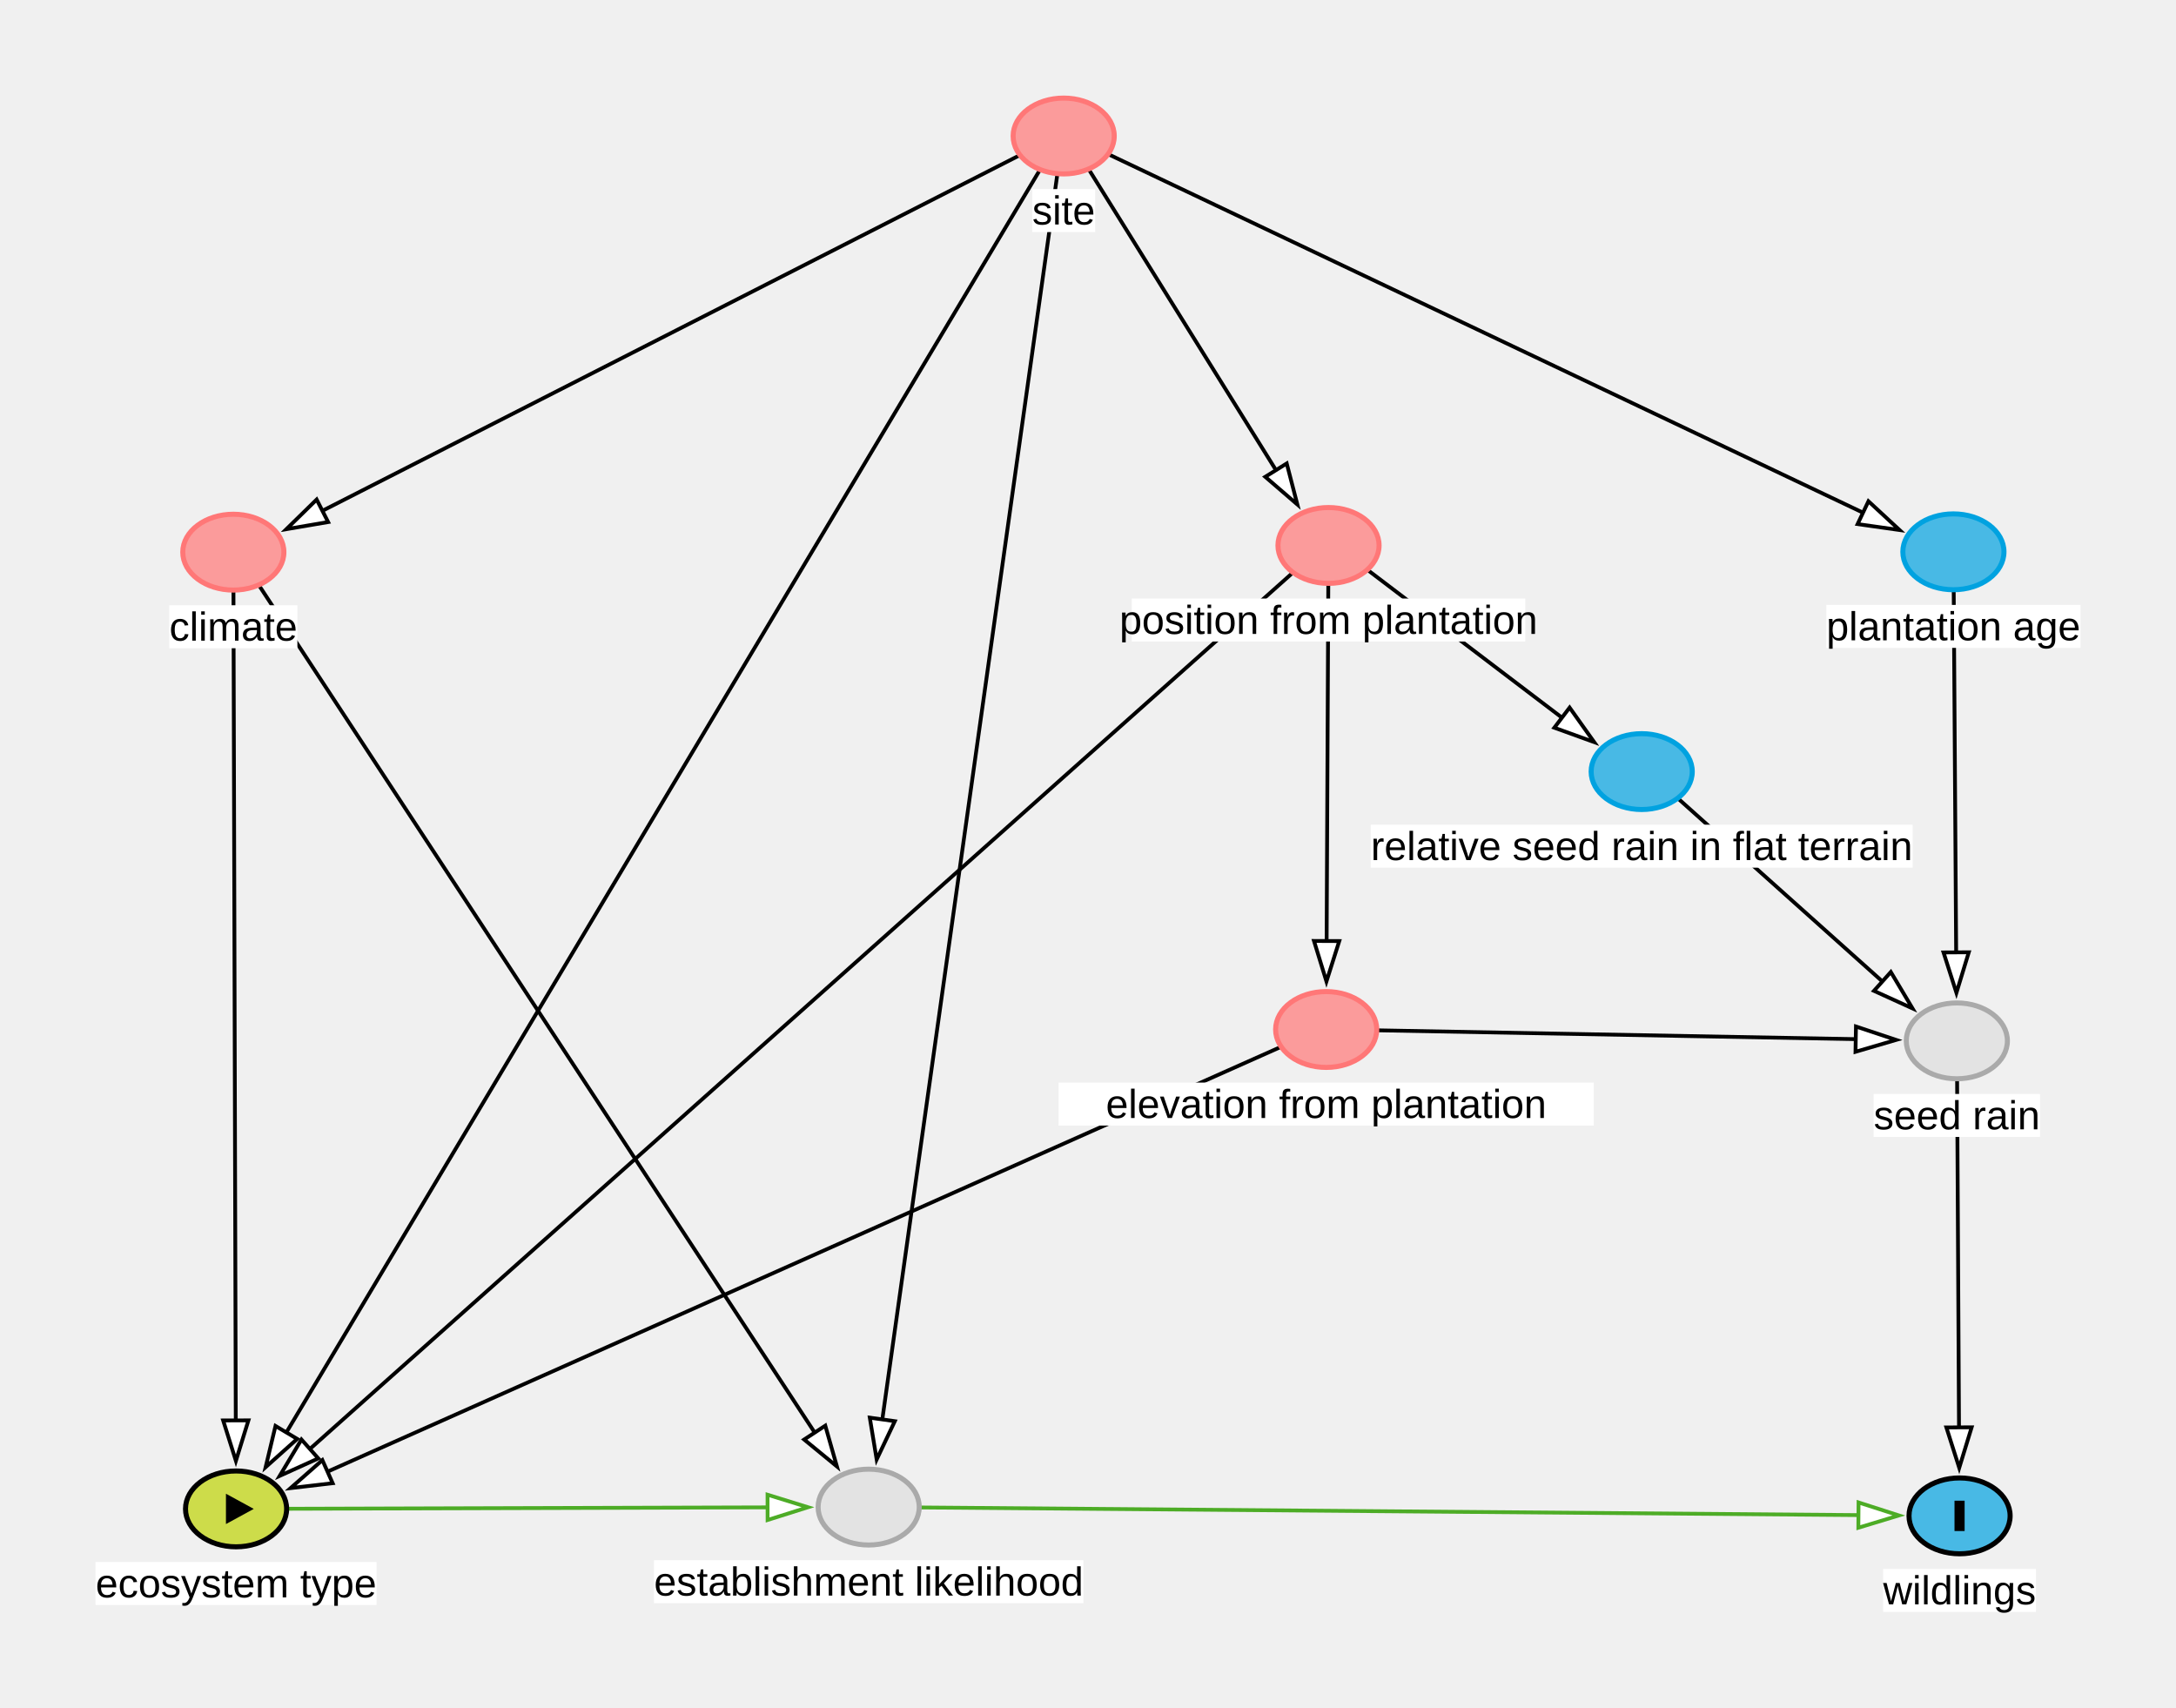
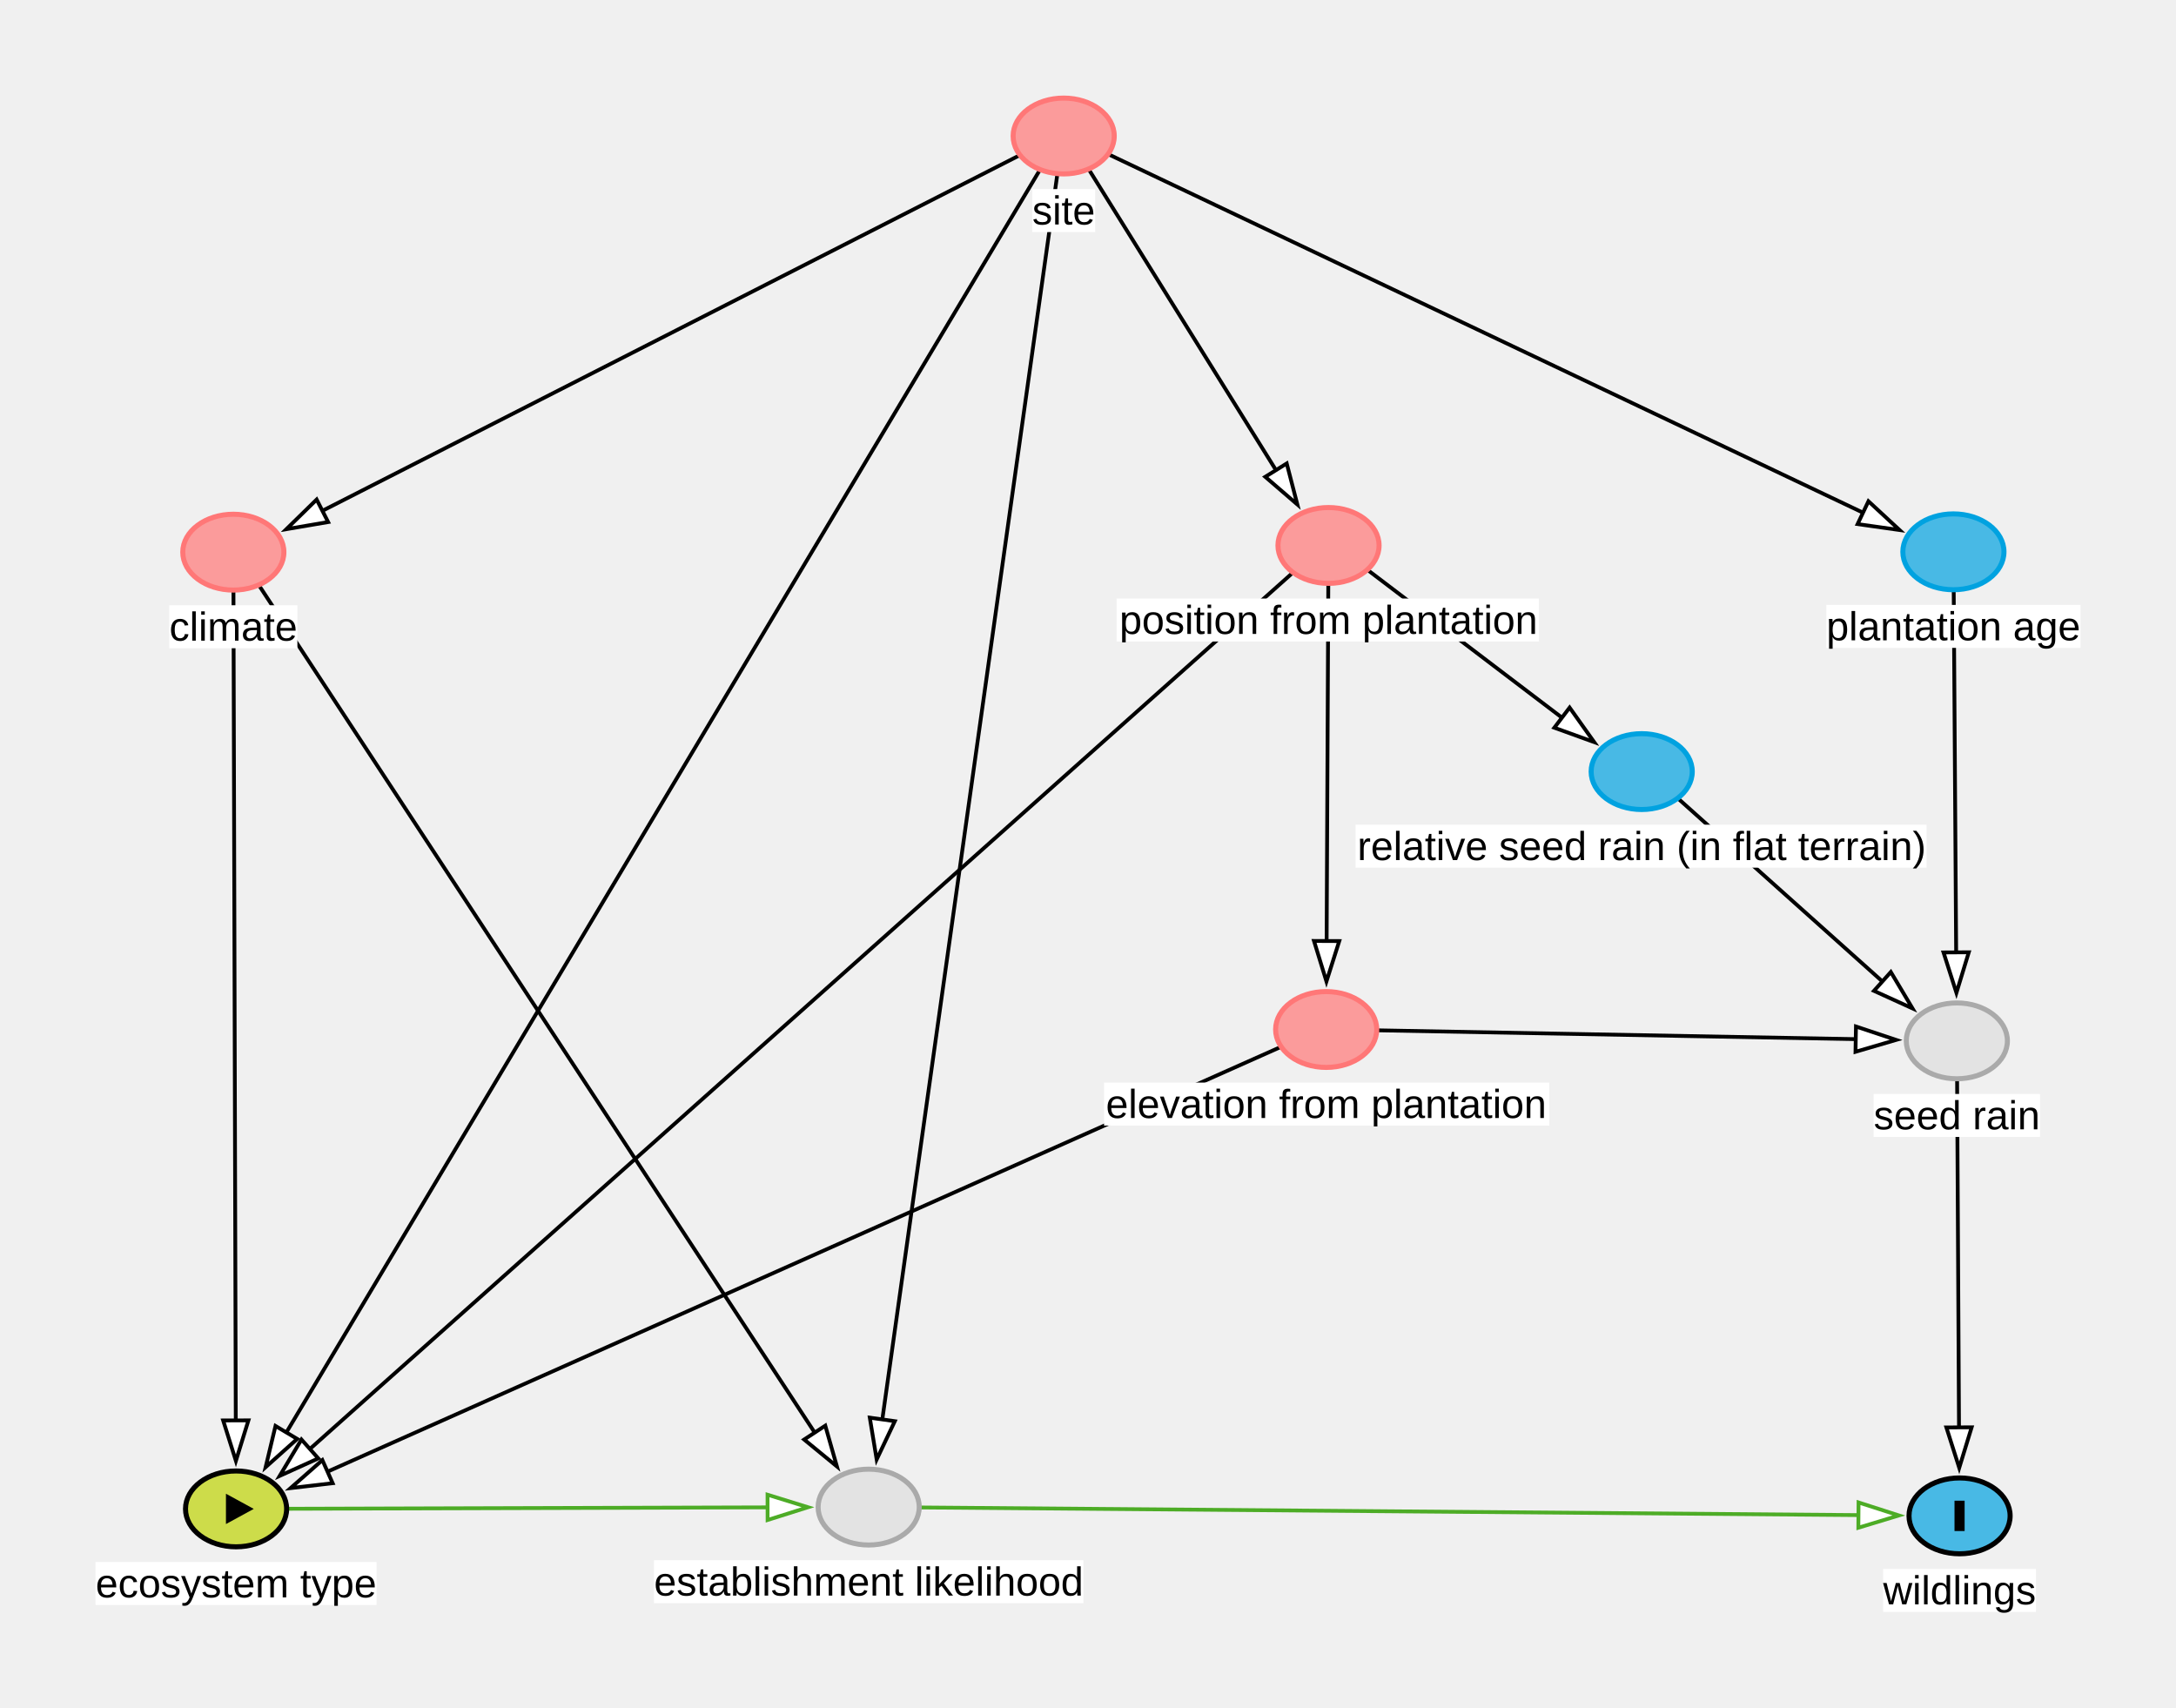
<svg xmlns="http://www.w3.org/2000/svg" width="22.776cm" height="17.869cm" style="font-family:Arial, sans-serif" version="1.1" id="svg188">
  <defs id="defs192" />
  <g class="path" id="g6" transform="translate(-148.2339,-68.73787)">
    <path d="m 261.62,665.51 205.26,-0.6" id="path2" style="fill:none;stroke:#4dac26;stroke-width:1.5" />
    <path class="arrowfront" d="M -1,0 15,5 V -5 Z" transform="rotate(179.832,232.9538,332.7958)" id="path4" style="fill:#ffffff;stroke:#4dac26;stroke-width:1.5" />
  </g>
  <g class="path" id="g12" transform="translate(-148.2339,-68.73787)">
    <path d="m 511.88,664.99 386.56,3.15" id="path8" style="fill:none;stroke:#4dac26;stroke-width:1.5" />
    <path class="arrowfront" d="M -1,0 15,5 V -5 Z" transform="rotate(-179.5326,450.5811,332.2374)" id="path10" style="fill:#ffffff;stroke:#4dac26;stroke-width:1.5" />
  </g>
  <g class="path" id="g18" transform="translate(-148.2339,-68.73787)">
    <path d="m 921.12,302 1.07,158.43" id="path14" style="fill:none;stroke:#000000;stroke-width:1.5" />
    <path class="arrowfront" d="M -1,0 15,5 V -5 Z" transform="rotate(-90.38631,689.765,-227.7811)" id="path16" style="fill:#ffffff;stroke:#000000;stroke-width:1.5" />
  </g>
  <g class="path" id="g24" transform="translate(-148.2339,-68.73787)">
    <path d="M 659.76,295.17 259.63,651.84" id="path20" style="fill:none;stroke:#000000;stroke-width:1.5" />
    <path class="arrowfront" d="M -1,0 15,5 V -5 Z" transform="rotate(-41.71249,985.2698,-14.80883)" id="path22" style="fill:#ffffff;stroke:#000000;stroke-width:1.5" />
  </g>
  <g class="path" id="g30" transform="translate(-148.2339,-68.73787)">
    <path d="m 673.71,299.48 -0.73,156.46" id="path26" style="fill:none;stroke:#000000;stroke-width:1.5" />
    <path class="arrowfront" d="M -1,0 15,5 V -5 Z" transform="rotate(-89.73368,565.5217,-110.0879)" id="path28" style="fill:#ffffff;stroke:#000000;stroke-width:1.5" />
  </g>
  <g class="path" id="g36" transform="translate(-148.2339,-68.73787)">
    <path d="m 689.15,294.09 88.94,67.58" id="path32" style="fill:none;stroke:#000000;stroke-width:1.5" />
    <path class="arrowfront" d="M -1,0 15,5 V -5 Z" transform="rotate(-142.7745,449.9487,49.80863)" id="path34" style="fill:#ffffff;stroke:#000000;stroke-width:1.5" />
  </g>
  <g class="path" id="g42" transform="translate(-148.2339,-68.73787)">
    <path d="M 655.06,482.77 264.1,656.93" id="path38" style="fill:none;stroke:#000000;stroke-width:1.5" />
    <path class="arrowfront" d="M -1,0 15,5 V -5 Z" transform="rotate(-24.0114,1676.608,-292.4691)" id="path40" style="fill:#ffffff;stroke:#000000;stroke-width:1.5" />
  </g>
  <g class="path" id="g48" transform="translate(-148.2339,-68.73787)">
    <path d="m 692.86,476.26 204.5,3.78" id="path44" style="fill:none;stroke:#000000;stroke-width:1.5" />
    <path class="arrowfront" d="M -1,0 15,5 V -5 Z" transform="rotate(-178.941,450.8988,235.8714)" id="path46" style="fill:#ffffff;stroke:#000000;stroke-width:1.5" />
  </g>
  <g class="path" id="g54" transform="translate(-148.2339,-68.73787)">
    <path d="m 811.94,384.46 92.14,82.48" id="path50" style="fill:none;stroke:#000000;stroke-width:1.5" />
    <path class="arrowfront" d="M -1,0 15,5 V -5 Z" transform="rotate(-138.1687,541.2683,60.70795)" id="path52" style="fill:#ffffff;stroke:#000000;stroke-width:1.5" />
  </g>
  <g class="path" id="g60" transform="translate(-148.2339,-68.73787)">
    <path d="m 922.46,495.43 0.84,152.89" id="path56" style="fill:none;stroke:#000000;stroke-width:1.5" />
    <path class="arrowfront" d="M -1,0 15,5 V -5 Z" transform="rotate(-90.31633,784.0241,-134.9506)" id="path58" style="fill:#ffffff;stroke:#000000;stroke-width:1.5" />
  </g>
  <g class="path" id="g66" transform="translate(-148.2339,-68.73787)">
    <path d="m 240.59,302.14 0.96,343.42" id="path62" style="fill:none;stroke:#000000;stroke-width:1.5" />
    <path class="arrowfront" d="M -1,0 15,5 V -5 Z" transform="rotate(-90.16065,442.6529,202.3409)" id="path64" style="fill:#ffffff;stroke:#000000;stroke-width:1.5" />
  </g>
  <g class="path" id="g72" transform="translate(-148.2339,-68.73787)">
    <path d="M 250.59,300.11 478.76,647.92" id="path68" style="fill:none;stroke:#000000;stroke-width:1.5" />
    <path class="arrowfront" d="M -1,0 15,5 V -5 Z" transform="rotate(-123.2651,414.3098,194.7036)" id="path70" style="fill:#ffffff;stroke:#000000;stroke-width:1.5" />
  </g>
  <g class="path" id="g78" transform="translate(-148.2339,-68.73787)">
    <path d="M 559.7,135.8 253.83,648.2" id="path74" style="fill:none;stroke:#000000;stroke-width:1.5" />
    <path class="arrowfront" d="M -1,0 15,5 V -5 Z" transform="rotate(-59.16503,697.8358,100.5323)" id="path76" style="fill:#ffffff;stroke:#000000;stroke-width:1.5" />
  </g>
  <g class="path" id="g84" transform="translate(-148.2339,-68.73787)">
    <path d="M 566.55,137.42 495.19,645.03" id="path80" style="fill:none;stroke:#000000;stroke-width:1.5" />
    <path class="arrowfront" d="M -1,0 15,5 V -5 Z" transform="rotate(-81.99789,618.6165,37.6792)" id="path82" style="fill:#ffffff;stroke:#000000;stroke-width:1.5" />
  </g>
  <g class="path" id="g90" transform="translate(-148.2339,-68.73787)">
    <path d="M 586.6,129.7 898.79,277.95" id="path86" style="fill:none;stroke:#000000;stroke-width:1.5" />
    <path class="arrowfront" d="M -1,0 15,5 V -5 Z" transform="rotate(-154.5976,480.719,37.68942)" id="path88" style="fill:#ffffff;stroke:#000000;stroke-width:1.5" />
  </g>
  <g class="path" id="g96" transform="translate(-148.2339,-68.73787)">
    <path d="m 578.87,135.59 82.07,131.84" id="path92" style="fill:none;stroke:#000000;stroke-width:1.5" />
    <path class="arrowfront" d="M -1,0 15,5 V -5 Z" transform="rotate(-121.9016,404.738,-49.83869)" id="path94" style="fill:#ffffff;stroke:#000000;stroke-width:1.5" />
  </g>
  <g class="path" id="g102" transform="translate(-148.2339,-68.73787)">
    <path d="M 551.74,130.08 262.41,277.59" id="path98" style="fill:none;stroke:#000000;stroke-width:1.5" />
    <path class="arrowfront" d="M -1,0 15,5 V -5 Z" transform="rotate(-27.01322,709.0278,-407.4369)" id="path100" style="fill:#ffffff;stroke:#000000;stroke-width:1.5" />
  </g>
  <g transform="translate(93.38694,596.8213)" id="g112">
    <path z-index="1" d="M 0,0 M 20,0 A 20,15 0 1 1 -20,0 20,15 0 1 1 20,0" id="path104" style="fill:#bed403;fill-opacity:0.7;stroke:#000000;stroke-width:2" />
    <rect class="textbg" width="111.183" height="17" x="-55.592" y="21" id="rect106" style="fill:#ffffff" />
    <text class="nodelabel" y="35" id="text108" style="text-anchor:middle">
      <tspan style="-inkscape-font-specification:'Arial, sans-serif, Normal';font-family:Arial, sans-serif;font-weight:normal;font-style:normal;font-stretch:normal;font-variant:normal;font-size:16px;text-anchor:middle;text-align:center;writing-mode:lr;font-variant-ligatures:normal;font-variant-caps:normal;font-variant-numeric:normal;font-feature-settings:normal" id="tspan916">ecosystem type</tspan>
    </text>
    <path d="M -4,-6 7,0 -4,6 Z" id="path110" style="fill:#000000" />
  </g>
  <g transform="translate(772.7661,218.2621)" id="g120">
    <path z-index="1" d="M 0,0 M 20,0 A 20,15 0 1 1 -20,0 20,15 0 1 1 20,0" id="path114" style="fill:#00a2e0;fill-opacity:0.7;stroke:#00a2e0;stroke-width:2" />
    <rect class="textbg" width="100.55" height="17" x="-50.275" y="21" id="rect116" style="fill:#ffffff" />
    <text class="nodelabel" y="35" id="text118" style="text-anchor:middle">
      <tspan style="-inkscape-font-specification:'Arial, sans-serif, Normal';font-family:Arial, sans-serif;font-weight:normal;font-style:normal;font-stretch:normal;font-variant:normal;font-size:16px;text-anchor:middle;text-align:center;writing-mode:lr;font-variant-ligatures:normal;font-variant-caps:normal;font-variant-numeric:normal;font-feature-settings:normal" id="tspan912">plantation age</tspan>
    </text>
  </g>
  <g transform="translate(525.5581,215.7432)" id="g128">
    <path z-index="1" d="M 0,0 M 20,0 A 20,15 0 1 1 -20,0 20,15 0 1 1 20,0" id="path122" style="fill:#ff7777;fill-opacity:0.7;stroke:#ff7777;stroke-width:2" />
-     <rect class="textbg" width="155.667" height="17" x="-77.833" y="21" id="rect124" style="fill:#ffffff" />
+     <rect class="textbg" width="167.067" height="17" x="-83.833" y="21" id="rect124" style="fill:#ffffff;stroke-width:1.036" />
    <text class="nodelabel" y="35" id="text126" style="text-anchor:middle">
      <tspan style="-inkscape-font-specification:'Arial, sans-serif, Normal';font-family:Arial, sans-serif;font-weight:normal;font-style:normal;font-stretch:normal;font-variant:normal;font-size:16px;text-anchor:middle;text-align:center;writing-mode:lr;font-variant-ligatures:normal;font-variant-caps:normal;font-variant-numeric:normal;font-feature-settings:normal" id="tspan904">position from plantation</tspan>
    </text>
  </g>
  <g transform="translate(524.6323,407.2013)" id="g136">
    <path z-index="1" d="M 0,0 M 20,0 A 20,15 0 1 1 -20,0 20,15 0 1 1 20,0" id="path130" style="fill:#ff7777;fill-opacity:0.7;stroke:#ff7777;stroke-width:2" />
-     <rect class="textbg" width="211.733" height="17" x="-105.867" y="21" id="rect132" style="fill:#ffffff" />
+     <rect class="textbg" width="176.133" height="17" x="-87.867" y="21" id="rect132" style="fill:#ffffff;stroke-width:0.912" />
    <text class="nodelabel" y="35" id="text134" style="text-anchor:middle">
      <tspan style="font-style:normal;font-variant:normal;font-weight:normal;font-stretch:normal;font-size:16px;font-family:Arial, sans-serif;-inkscape-font-specification:'Arial, sans-serif, Normal';font-variant-ligatures:normal;font-variant-caps:normal;font-variant-numeric:normal;font-feature-settings:normal;text-align:center;writing-mode:lr-tb;text-anchor:middle" id="tspan906">elevation from plantation</tspan>
    </text>
  </g>
  <g transform="translate(649.4543,305.1924)" id="g144">
    <path z-index="1" d="M 0,0 M 20,0 A 20,15 0 1 1 -20,0 20,15 0 1 1 20,0" id="path138" style="fill:#00a2e0;fill-opacity:0.7;stroke:#00a2e0;stroke-width:2" />
-     <rect class="textbg" width="214.383" height="17" x="-107.192" y="21" id="rect140" style="fill:#ffffff" />
+     <rect class="textbg" width="225.883" height="17" x="-113.192" y="21" id="rect140" style="fill:#ffffff;stroke-width:1.026" />
    <text class="nodelabel" y="35" id="text142" style="text-anchor:middle">
-       <tspan style="-inkscape-font-specification:'Arial, sans-serif, Normal';font-family:Arial, sans-serif;font-weight:normal;font-style:normal;font-stretch:normal;font-variant:normal;font-size:16px;text-anchor:middle;text-align:center;writing-mode:lr;font-variant-ligatures:normal;font-variant-caps:normal;font-variant-numeric:normal;font-feature-settings:normal" id="tspan908">relative seed rain in flat terrain</tspan>
+       <tspan style="font-style:normal;font-variant:normal;font-weight:normal;font-stretch:normal;font-size:16px;font-family:Arial, sans-serif;-inkscape-font-specification:'Arial, sans-serif, Normal';font-variant-ligatures:normal;font-variant-caps:normal;font-variant-numeric:normal;font-feature-settings:normal;text-align:center;writing-mode:lr-tb;text-anchor:middle" id="tspan908">relative seed rain (in flat terrain)</tspan>
    </text>
  </g>
  <g transform="translate(774.1221,411.6941)" id="g152">
    <path z-index="1" d="M 0,0 M 20,0 A 20,15 0 1 1 -20,0 20,15 0 1 1 20,0" id="path146" style="fill:#dddddd;fill-opacity:0.7;stroke:#aaaaaa;stroke-width:2" />
    <rect class="textbg" width="65.833" height="17" x="-32.917" y="21" id="rect148" style="fill:#ffffff" />
    <text class="nodelabel" y="35" id="text150" style="text-anchor:middle">
      <tspan style="-inkscape-font-specification:'Arial, sans-serif, Normal';font-family:Arial, sans-serif;font-weight:normal;font-style:normal;font-stretch:normal;font-variant:normal;font-size:16px;text-anchor:middle;text-align:center;writing-mode:lr;font-variant-ligatures:normal;font-variant-caps:normal;font-variant-numeric:normal;font-feature-settings:normal" id="tspan910">seed rain</tspan>
    </text>
  </g>
  <g transform="translate(92.3069,218.3981)" id="g160">
    <path z-index="1" d="M 0,0 M 20,0 A 20,15 0 1 1 -20,0 20,15 0 1 1 20,0" id="path154" style="fill:#ff7777;fill-opacity:0.7;stroke:#ff7777;stroke-width:2" />
    <rect class="textbg" width="50.683" height="17" x="-25.342" y="21" id="rect156" style="fill:#ffffff" />
    <text class="nodelabel" y="35" id="text158" style="text-anchor:middle">
      <tspan style="-inkscape-font-specification:'Arial, sans-serif, Normal';font-family:Arial, sans-serif;font-weight:normal;font-style:normal;font-stretch:normal;font-variant:normal;font-size:16px;text-anchor:middle;text-align:center;writing-mode:lr;font-variant-ligatures:normal;font-variant-caps:normal;font-variant-numeric:normal;font-feature-settings:normal" id="tspan922">climate</tspan>
    </text>
  </g>
  <g transform="translate(420.794,53.79527)" id="g168">
    <path z-index="1" d="M 0,0 M 20,0 A 20,15 0 1 1 -20,0 20,15 0 1 1 20,0" id="path162" style="fill:#ff7777;fill-opacity:0.7;stroke:#ff7777;stroke-width:2" />
    <rect class="textbg" width="24.9" height="17" x="-12.45" y="21" id="rect164" style="fill:#ffffff" />
    <text class="nodelabel" y="35" id="text166" style="text-anchor:middle">
      <tspan style="-inkscape-font-specification:'Arial, sans-serif, Normal';font-family:Arial, sans-serif;font-weight:normal;font-style:normal;font-stretch:normal;font-variant:normal;font-size:16px;text-anchor:middle;text-align:center;writing-mode:lr;font-variant-ligatures:normal;font-variant-caps:normal;font-variant-numeric:normal;font-feature-settings:normal" id="tspan920">site</tspan>
    </text>
  </g>
  <g transform="translate(775.2021,599.5783)" id="g178">
    <path z-index="1" d="M 0,0 M 20,0 A 20,15 0 1 1 -20,0 20,15 0 1 1 20,0" id="path170" style="fill:#00a2e0;fill-opacity:0.7;stroke:#000000;stroke-width:2" />
    <rect class="textbg" width="60.45" height="17" x="-30.225" y="21" id="rect172" style="fill:#ffffff" />
    <text class="nodelabel" y="35" id="text174" style="text-anchor:middle">
      <tspan style="-inkscape-font-specification:'Arial, sans-serif, Normal';font-family:Arial, sans-serif;font-weight:normal;font-style:normal;font-stretch:normal;font-variant:normal;font-size:16px;text-anchor:middle;text-align:center;writing-mode:lr;font-variant-ligatures:normal;font-variant-caps:normal;font-variant-numeric:normal;font-feature-settings:normal" id="tspan914">wildlings</tspan>
    </text>
    <path d="M -2,-6 H 2 V 6 h -4 z" id="path176" style="fill:#000000" />
  </g>
  <g transform="translate(343.6481,596.1065)" id="g186">
    <path z-index="1" d="M 0,0 M 20,0 A 20,15 0 1 1 -20,0 20,15 0 1 1 20,0" id="path180" style="fill:#dddddd;fill-opacity:0.7;stroke:#aaaaaa;stroke-width:2" />
    <rect class="textbg" width="169.883" height="17" x="-84.942" y="21" id="rect182" style="fill:#ffffff" />
    <text class="nodelabel" y="35" id="text184" style="text-anchor:middle">
      <tspan style="-inkscape-font-specification:'Arial, sans-serif, Normal';font-family:Arial, sans-serif;font-weight:normal;font-style:normal;font-stretch:normal;font-variant:normal;font-size:16px;text-anchor:middle;text-align:center;writing-mode:lr;font-variant-ligatures:normal;font-variant-caps:normal;font-variant-numeric:normal;font-feature-settings:normal" id="tspan918">establishment likelihood</tspan>
    </text>
  </g>
</svg>
